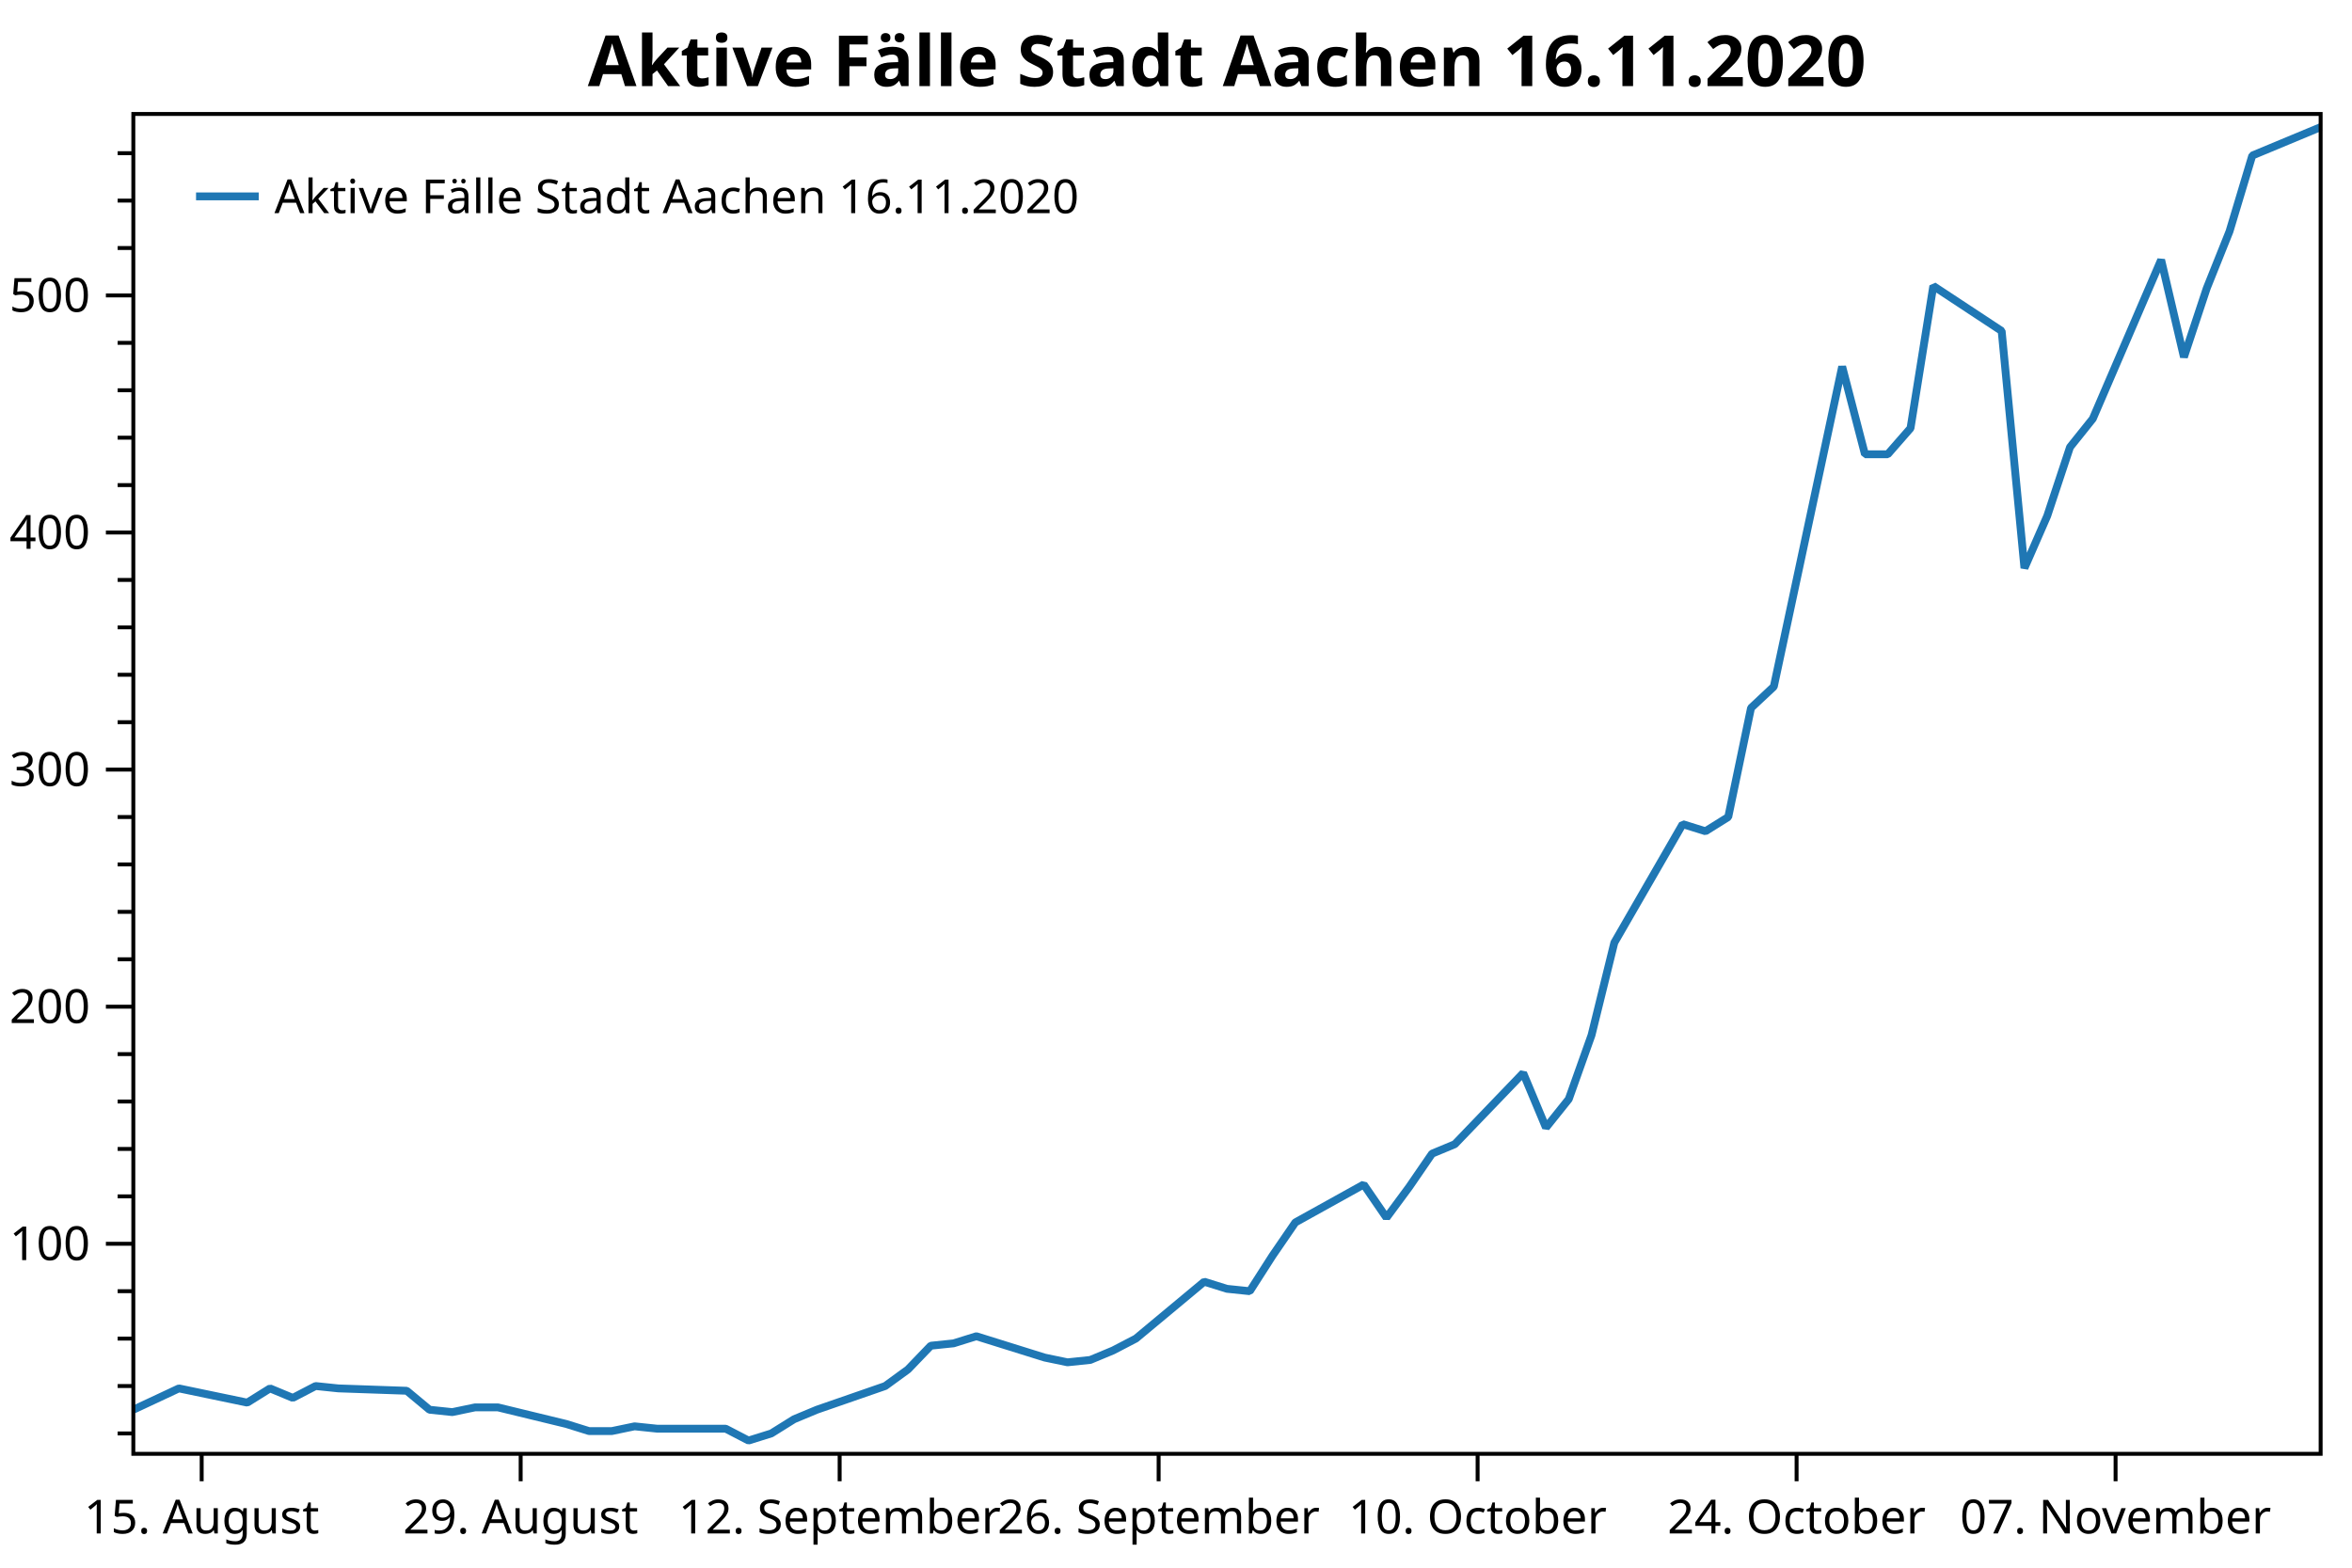
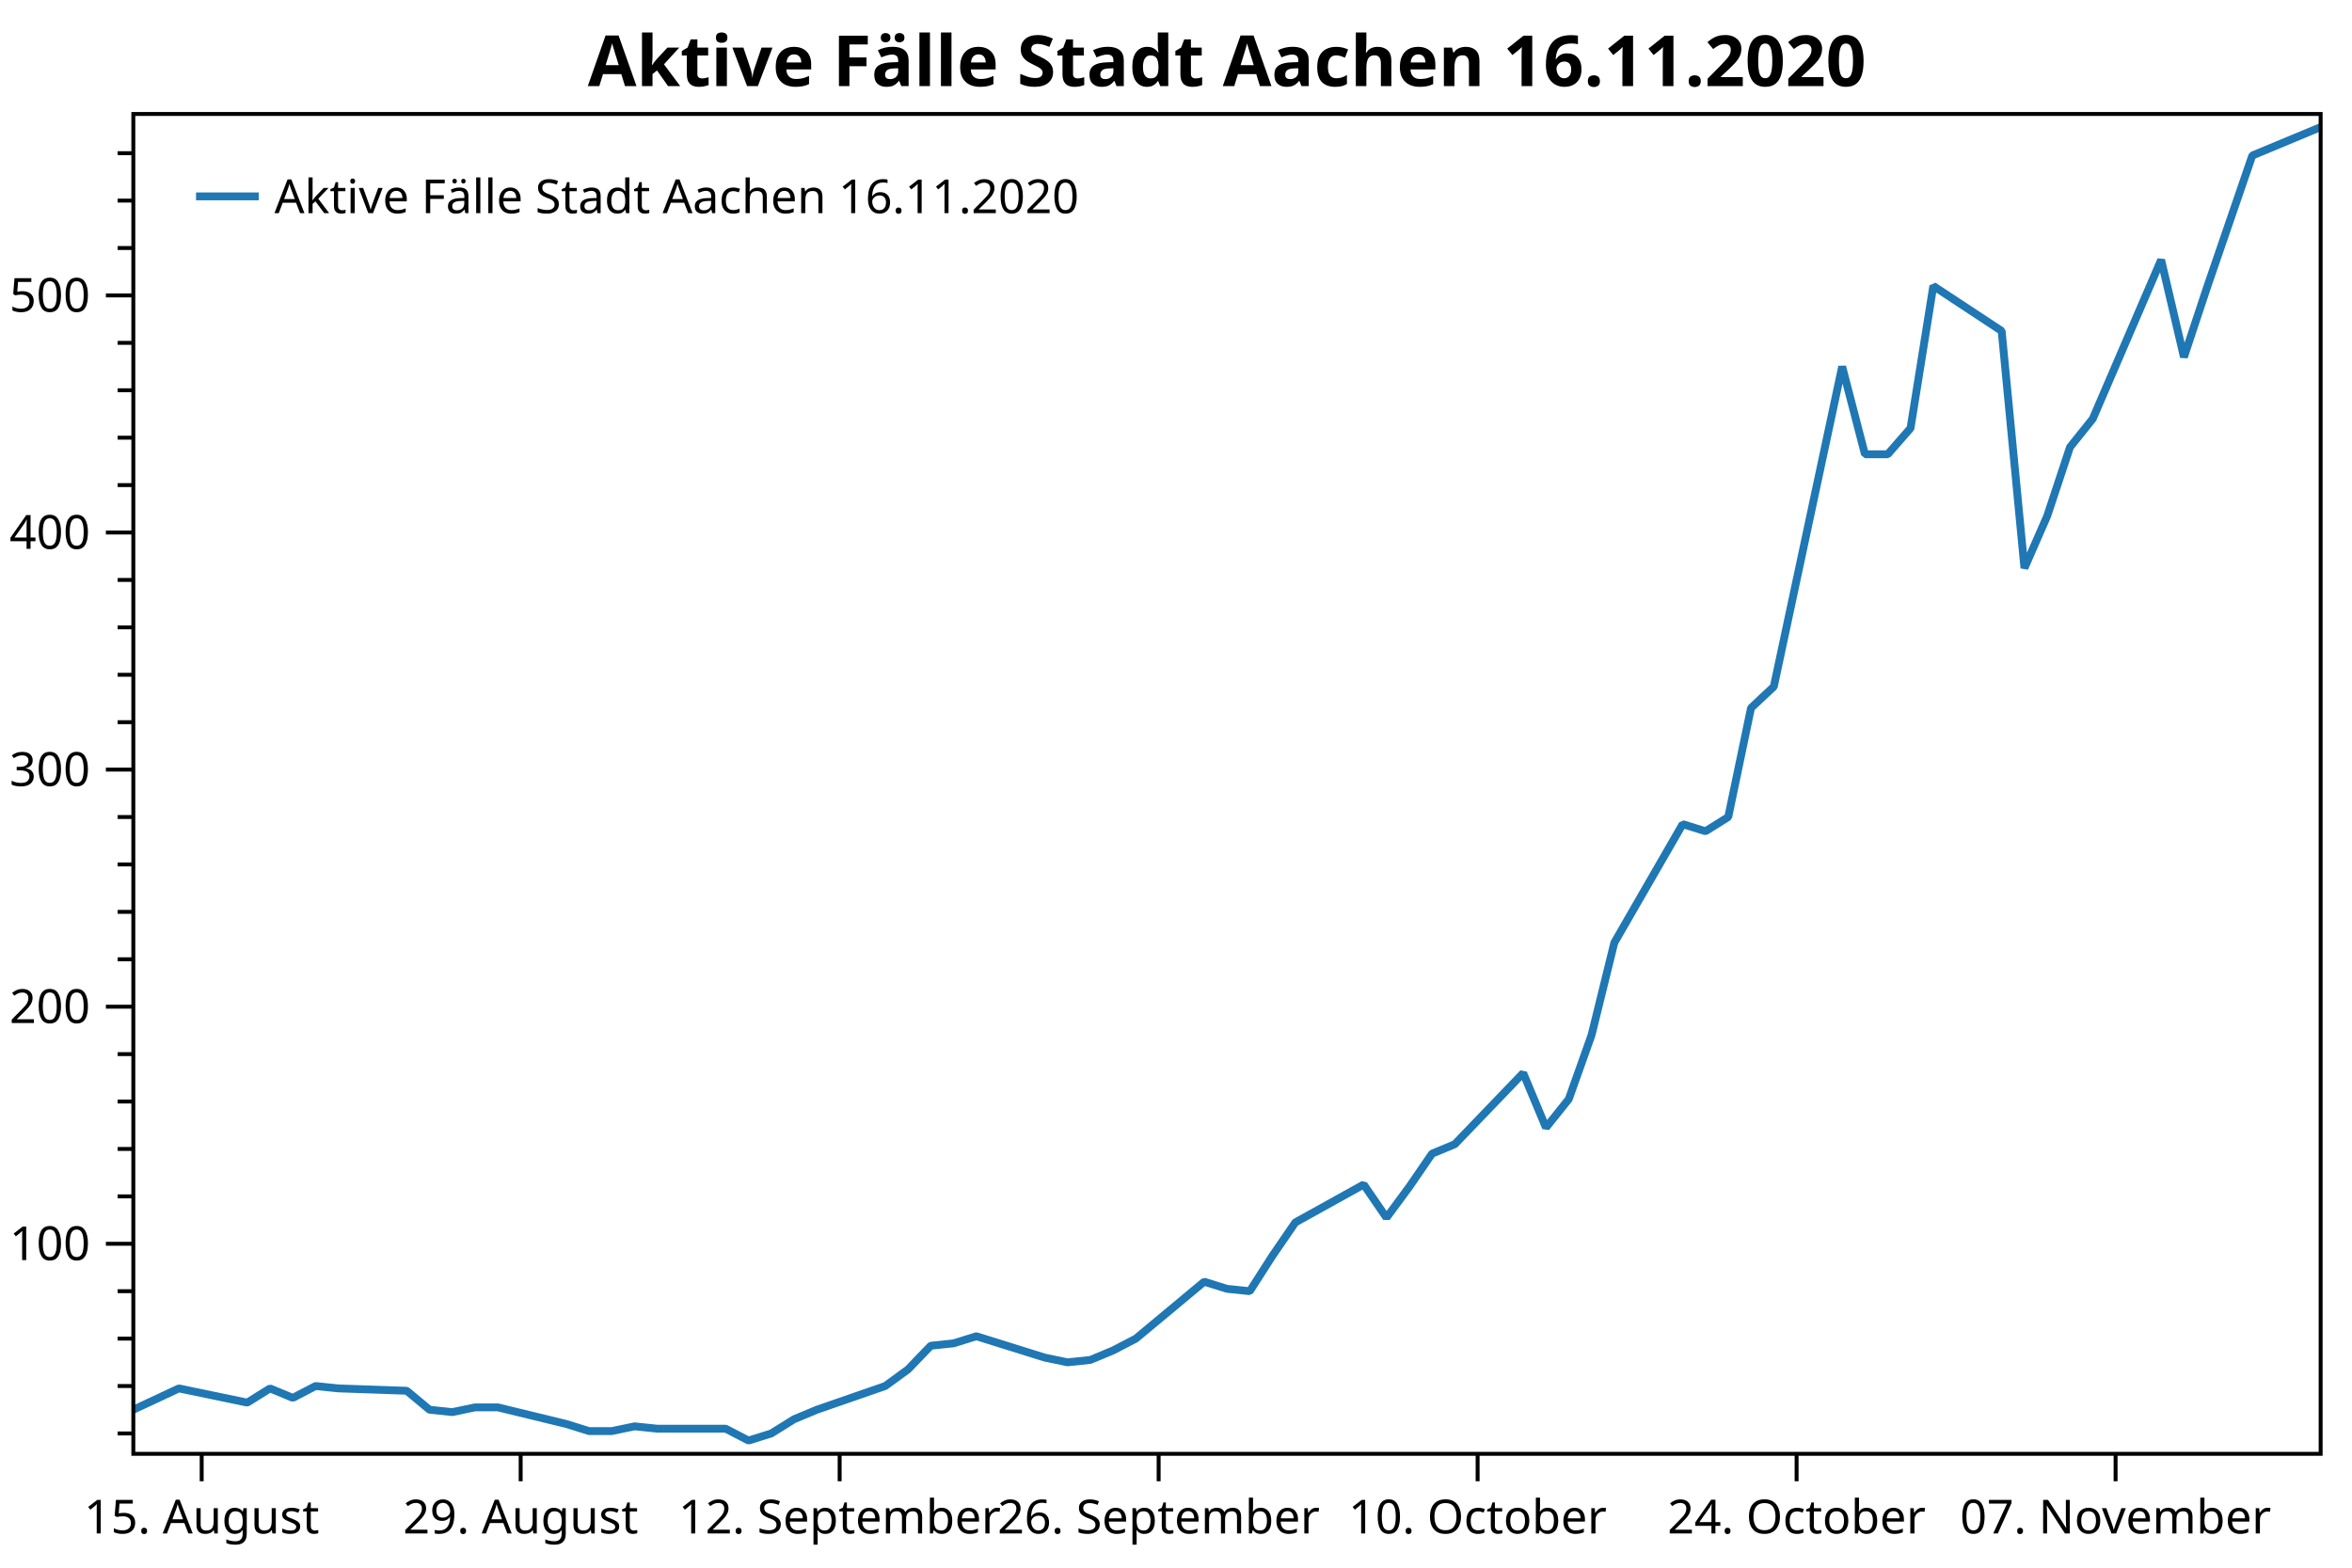
<svg xmlns="http://www.w3.org/2000/svg" width="600" height="400" version="1.1">
  <rect x="0" y="0" width="600" height="400" style="fill:rgb(255,255,255);stroke:none;" />
  <polyline points="34.012,365.747 30.012,365.747" style="fill:none;stroke:black;stroke-width:1" />
  <polyline points="34.012,353.649 30.012,353.649" style="fill:none;stroke:black;stroke-width:1" />
  <polyline points="34.012,341.55 30.012,341.55" style="fill:none;stroke:black;stroke-width:1" />
  <polyline points="34.012,329.452 30.012,329.452" style="fill:none;stroke:black;stroke-width:1" />
  <polyline points="34.012,305.254 30.012,305.254" style="fill:none;stroke:black;stroke-width:1" />
  <polyline points="34.012,293.156 30.012,293.156" style="fill:none;stroke:black;stroke-width:1" />
  <polyline points="34.012,281.057 30.012,281.057" style="fill:none;stroke:black;stroke-width:1" />
  <polyline points="34.012,268.959 30.012,268.959" style="fill:none;stroke:black;stroke-width:1" />
  <polyline points="34.012,244.761 30.012,244.761" style="fill:none;stroke:black;stroke-width:1" />
  <polyline points="34.012,232.663 30.012,232.663" style="fill:none;stroke:black;stroke-width:1" />
  <polyline points="34.012,220.564 30.012,220.564" style="fill:none;stroke:black;stroke-width:1" />
  <polyline points="34.012,208.465 30.012,208.465" style="fill:none;stroke:black;stroke-width:1" />
  <polyline points="34.012,184.268 30.012,184.268" style="fill:none;stroke:black;stroke-width:1" />
  <polyline points="34.012,172.17 30.012,172.17" style="fill:none;stroke:black;stroke-width:1" />
  <polyline points="34.012,160.071 30.012,160.071" style="fill:none;stroke:black;stroke-width:1" />
  <polyline points="34.012,147.972 30.012,147.972" style="fill:none;stroke:black;stroke-width:1" />
  <polyline points="34.012,123.775 30.012,123.775" style="fill:none;stroke:black;stroke-width:1" />
  <polyline points="34.012,111.677 30.012,111.677" style="fill:none;stroke:black;stroke-width:1" />
  <polyline points="34.012,99.578 30.012,99.578" style="fill:none;stroke:black;stroke-width:1" />
  <polyline points="34.012,87.48 30.012,87.48" style="fill:none;stroke:black;stroke-width:1" />
  <polyline points="34.012,63.282 30.012,63.282" style="fill:none;stroke:black;stroke-width:1" />
  <polyline points="34.012,51.184 30.012,51.184" style="fill:none;stroke:black;stroke-width:1" />
  <polyline points="34.012,39.085 30.012,39.085" style="fill:none;stroke:black;stroke-width:1" />
  <text dominant-baseline="middle" text-anchor="end" transform="translate(23.012,317.353)" font-family="Segoe UI" font-size="12" font-weight="400" fill="black">100</text>
  <text dominant-baseline="middle" text-anchor="end" transform="translate(23.012,256.8599)" font-family="Segoe UI" font-size="12" font-weight="400" fill="black">200</text>
  <text dominant-baseline="middle" text-anchor="end" transform="translate(23.012,196.3669)" font-family="Segoe UI" font-size="12" font-weight="400" fill="black">300</text>
  <text dominant-baseline="middle" text-anchor="end" transform="translate(23.012,135.8739)" font-family="Segoe UI" font-size="12" font-weight="400" fill="black">400</text>
  <text dominant-baseline="middle" text-anchor="end" transform="translate(23.012,75.3809)" font-family="Segoe UI" font-size="12" font-weight="400" fill="black">500</text>
  <polyline points="34.012,317.353 27.012,317.353" style="fill:none;stroke:black;stroke-width:1" />
  <polyline points="34.012,256.86 27.012,256.86" style="fill:none;stroke:black;stroke-width:1" />
  <polyline points="34.012,196.367 27.012,196.367" style="fill:none;stroke:black;stroke-width:1" />
  <polyline points="34.012,135.874 27.012,135.874" style="fill:none;stroke:black;stroke-width:1" />
  <polyline points="34.012,75.381 27.012,75.381" style="fill:none;stroke:black;stroke-width:1" />
  <text dominant-baseline="hanging" text-anchor="middle" transform="translate(51.4491,381.947)" font-family="Segoe UI" font-size="12" font-weight="400" fill="black">15. August</text>
  <text dominant-baseline="hanging" text-anchor="middle" transform="translate(132.8224,381.947)" font-family="Segoe UI" font-size="12" font-weight="400" fill="black">29. August</text>
  <text dominant-baseline="hanging" text-anchor="middle" transform="translate(214.1956,381.947)" font-family="Segoe UI" font-size="12" font-weight="400" fill="black">12. September</text>
  <text dominant-baseline="hanging" text-anchor="middle" transform="translate(295.5689,381.947)" font-family="Segoe UI" font-size="12" font-weight="400" fill="black">26. September</text>
  <text dominant-baseline="hanging" text-anchor="middle" transform="translate(376.9421,381.947)" font-family="Segoe UI" font-size="12" font-weight="400" fill="black">10. October</text>
  <text dominant-baseline="hanging" text-anchor="middle" transform="translate(458.3154,381.947)" font-family="Segoe UI" font-size="12" font-weight="400" fill="black">24. October</text>
  <text dominant-baseline="hanging" text-anchor="middle" transform="translate(539.6886,381.947)" font-family="Segoe UI" font-size="12" font-weight="400" fill="black">07. November</text>
  <polyline points="51.449,370.947 51.449,377.947" style="fill:none;stroke:black;stroke-width:1" />
  <polyline points="132.822,370.947 132.822,377.947" style="fill:none;stroke:black;stroke-width:1" />
  <polyline points="214.196,370.947 214.196,377.947" style="fill:none;stroke:black;stroke-width:1" />
  <polyline points="295.569,370.947 295.569,377.947" style="fill:none;stroke:black;stroke-width:1" />
  <polyline points="376.942,370.947 376.942,377.947" style="fill:none;stroke:black;stroke-width:1" />
  <polyline points="458.315,370.947 458.315,377.947" style="fill:none;stroke:black;stroke-width:1" />
  <polyline points="539.689,370.947 539.689,377.947" style="fill:none;stroke:black;stroke-width:1" />
-   <polyline points="34.012,359.698 45.637,354.254 63.074,357.883 68.886,354.254 74.699,356.673 80.511,353.649 86.323,354.254 103.76,354.859 109.573,359.698 115.385,360.303 121.198,359.093 127.01,359.093 144.447,363.328 150.26,365.142 156.072,365.142 161.884,363.933 167.697,364.538 185.134,364.538 190.946,367.562 196.758,365.747 202.571,362.118 208.383,359.698 225.82,353.649 231.633,349.414 237.445,343.365 243.257,342.76 249.07,340.945 266.507,346.39 272.319,347.599 278.132,346.995 283.944,344.575 289.757,341.55 307.194,327.032 313.006,328.847 318.818,329.452 324.631,320.378 330.443,311.909 347.88,302.23 353.693,310.699 359.505,302.835 365.317,294.366 371.13,291.946 388.567,273.798 394.379,287.711 400.192,280.452 406.004,264.119 411.816,240.527 429.253,210.28 435.066,212.095 440.878,208.465 446.691,180.639 452.503,175.194 469.94,93.529 475.752,115.911 481.565,115.911 487.377,109.257 493.19,72.961 510.627,84.455 516.439,144.948 522.251,131.639 528.064,114.096 533.876,106.837 551.313,66.307 557.126,91.109 562.938,73.566 568.75,59.048 574.563,39.69 592,32.431" style="fill:none;stroke:rgb(31,119,180);stroke-width:2;stroke-linejoin:bevel" />
+   <polyline points="34.012,359.698 45.637,354.254 63.074,357.883 68.886,354.254 74.699,356.673 80.511,353.649 86.323,354.254 103.76,354.859 109.573,359.698 115.385,360.303 121.198,359.093 127.01,359.093 144.447,363.328 150.26,365.142 156.072,365.142 161.884,363.933 167.697,364.538 185.134,364.538 190.946,367.562 196.758,365.747 202.571,362.118 208.383,359.698 225.82,353.649 231.633,349.414 237.445,343.365 243.257,342.76 249.07,340.945 266.507,346.39 272.319,347.599 278.132,346.995 283.944,344.575 289.757,341.55 307.194,327.032 313.006,328.847 318.818,329.452 324.631,320.378 330.443,311.909 347.88,302.23 353.693,310.699 359.505,302.835 365.317,294.366 371.13,291.946 388.567,273.798 394.379,287.711 400.192,280.452 406.004,264.119 411.816,240.527 429.253,210.28 435.066,212.095 440.878,208.465 446.691,180.639 452.503,175.194 469.94,93.529 475.752,115.911 481.565,115.911 487.377,109.257 493.19,72.961 510.627,84.455 516.439,144.948 522.251,131.639 528.064,114.096 533.876,106.837 551.313,66.307 557.126,91.109 562.938,73.566 574.563,39.69 592,32.431" style="fill:none;stroke:rgb(31,119,180);stroke-width:2;stroke-linejoin:bevel" />
  <text dominant-baseline="hanging" text-anchor="middle" transform="translate(313.006,8)" font-family="Segoe UI" font-size="18" font-weight="700" fill="black">Aktive Fälle Stadt Aachen 16.11.2020</text>
  <polygon points="34.012,29.079 592,29.079 592,370.947 34.012,370.947" style="fill:none;stroke:black;stroke-width:1" />
  <polygon points="42.012,37.08 228.483,37.08 228.483,63.133 42.012,63.133" style="fill:none;stroke:none;" />
  <text dominant-baseline="hanging" text-anchor="start" transform="translate(70.012,45.0795)" font-family="Segoe UI" font-size="12" font-weight="400" fill="black">Aktive Fälle Stadt Aachen 16.11.2020</text>
  <polyline points="50.012,50.106 66.012,50.106" style="fill:none;stroke:rgb(31,119,180);stroke-width:2" />
</svg>
